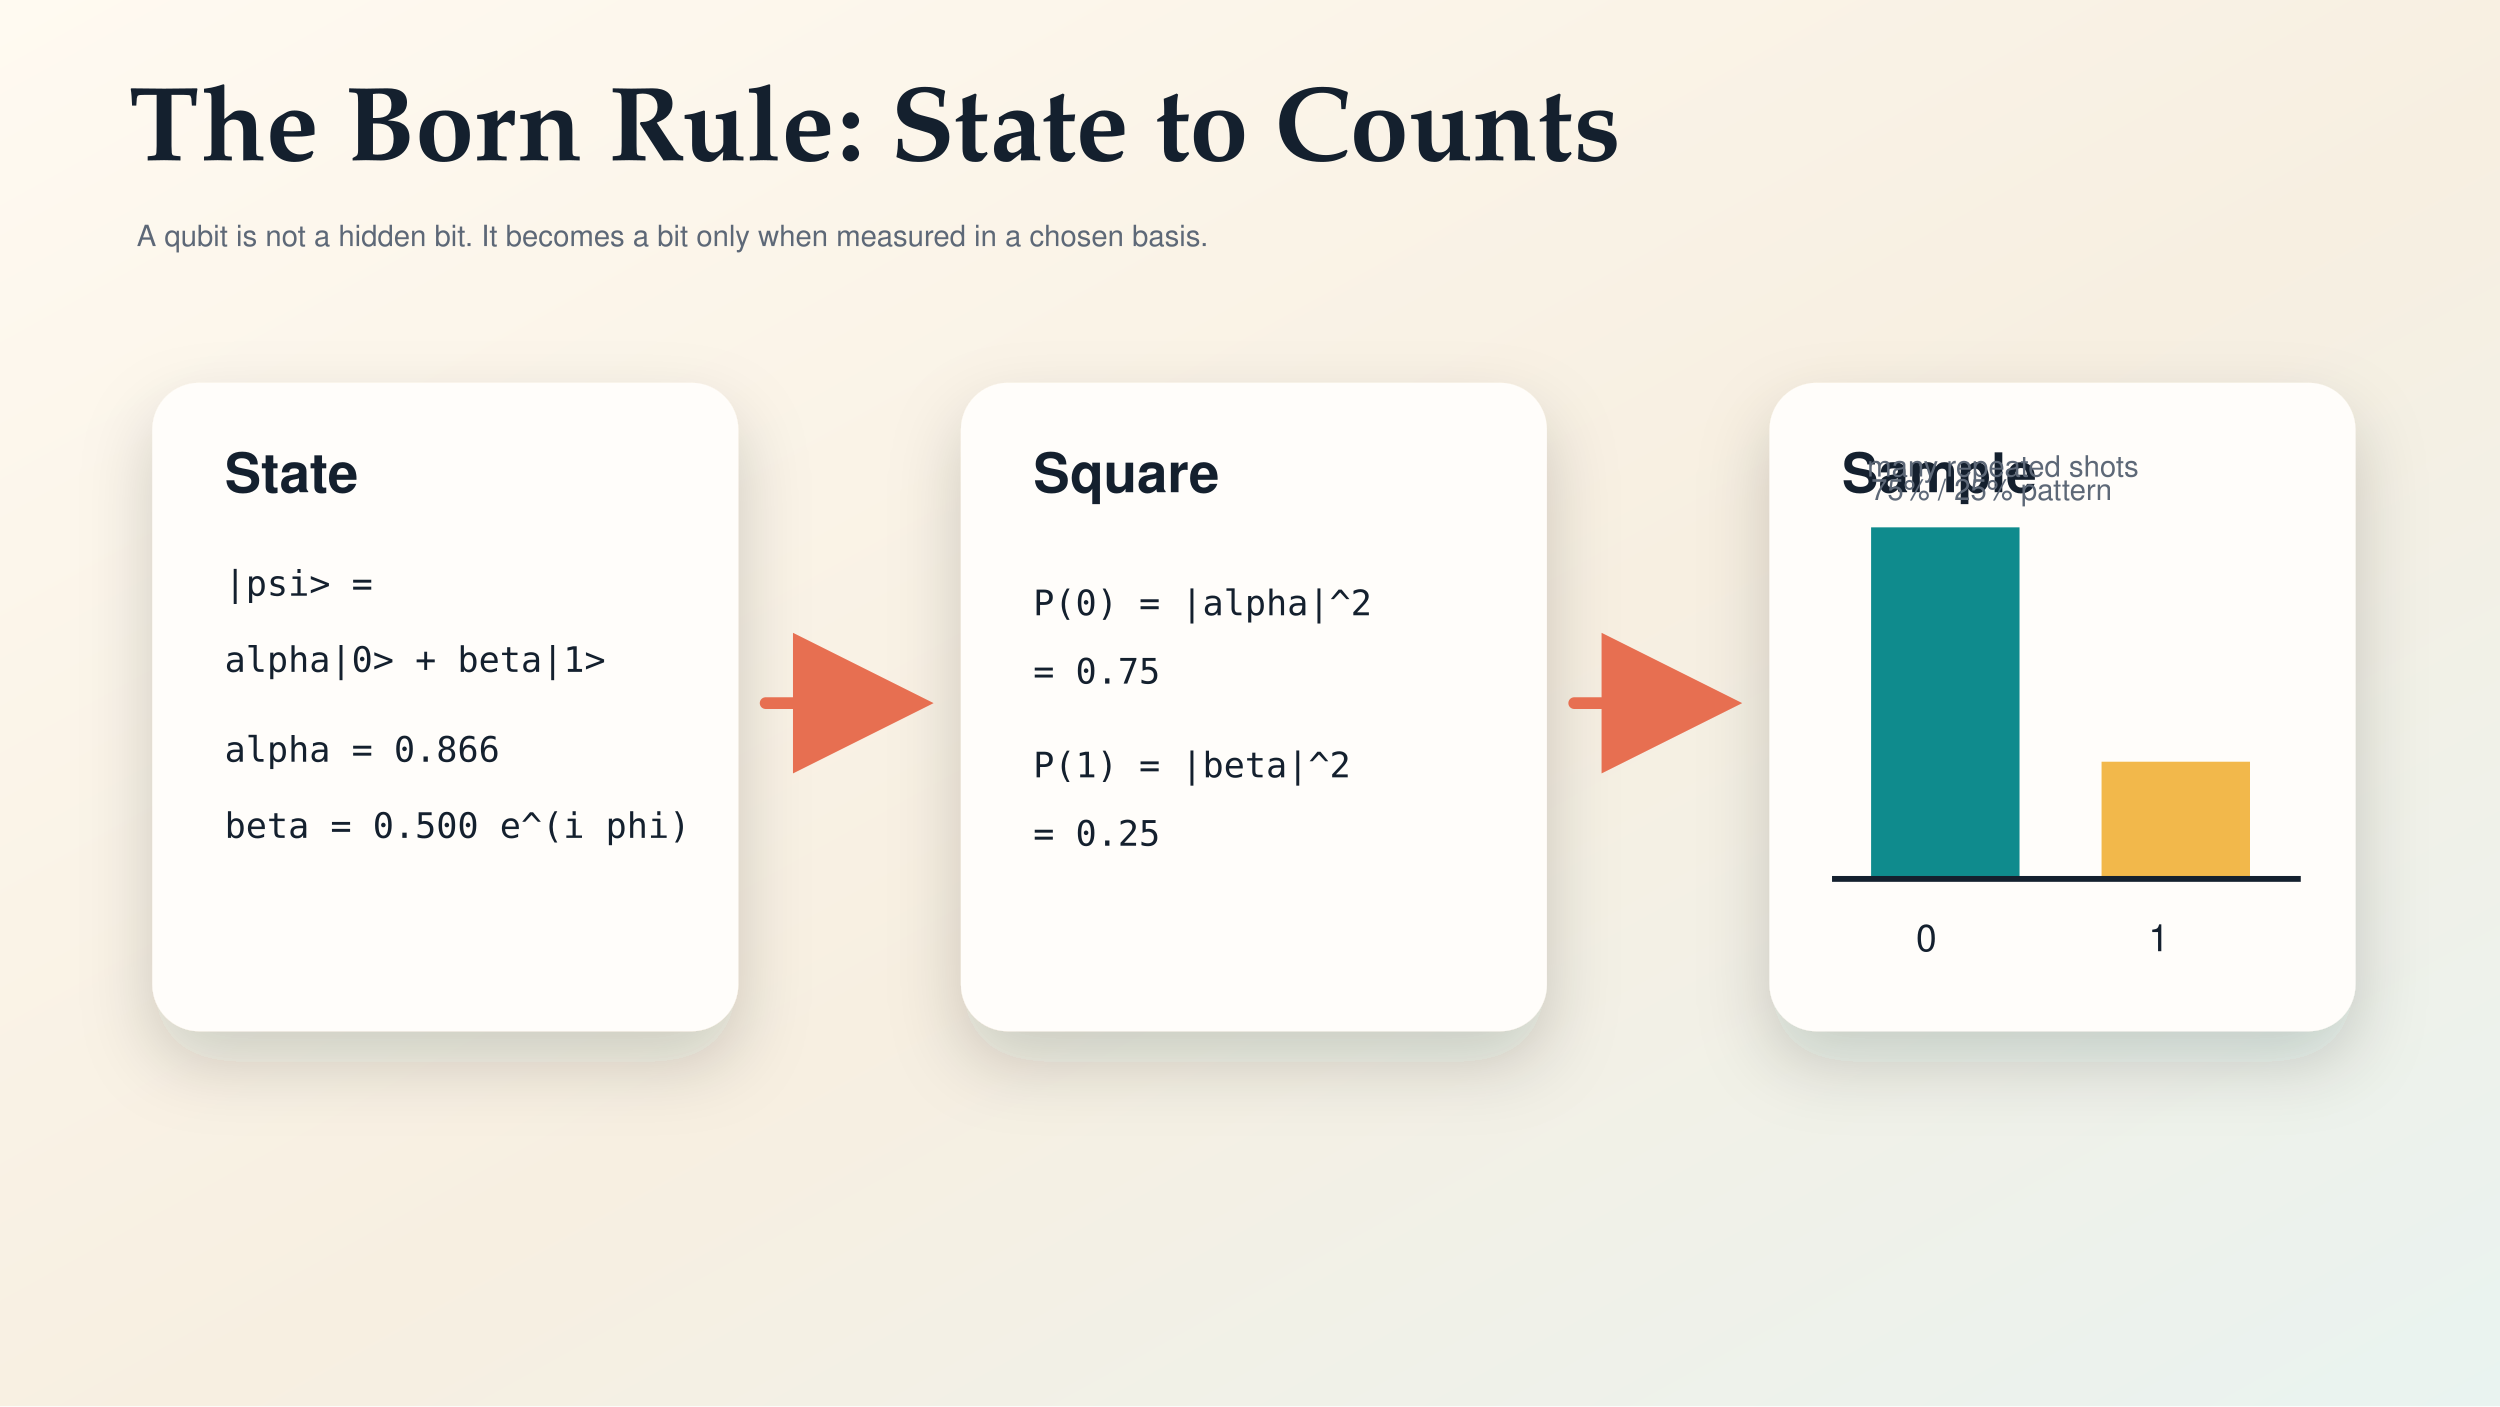
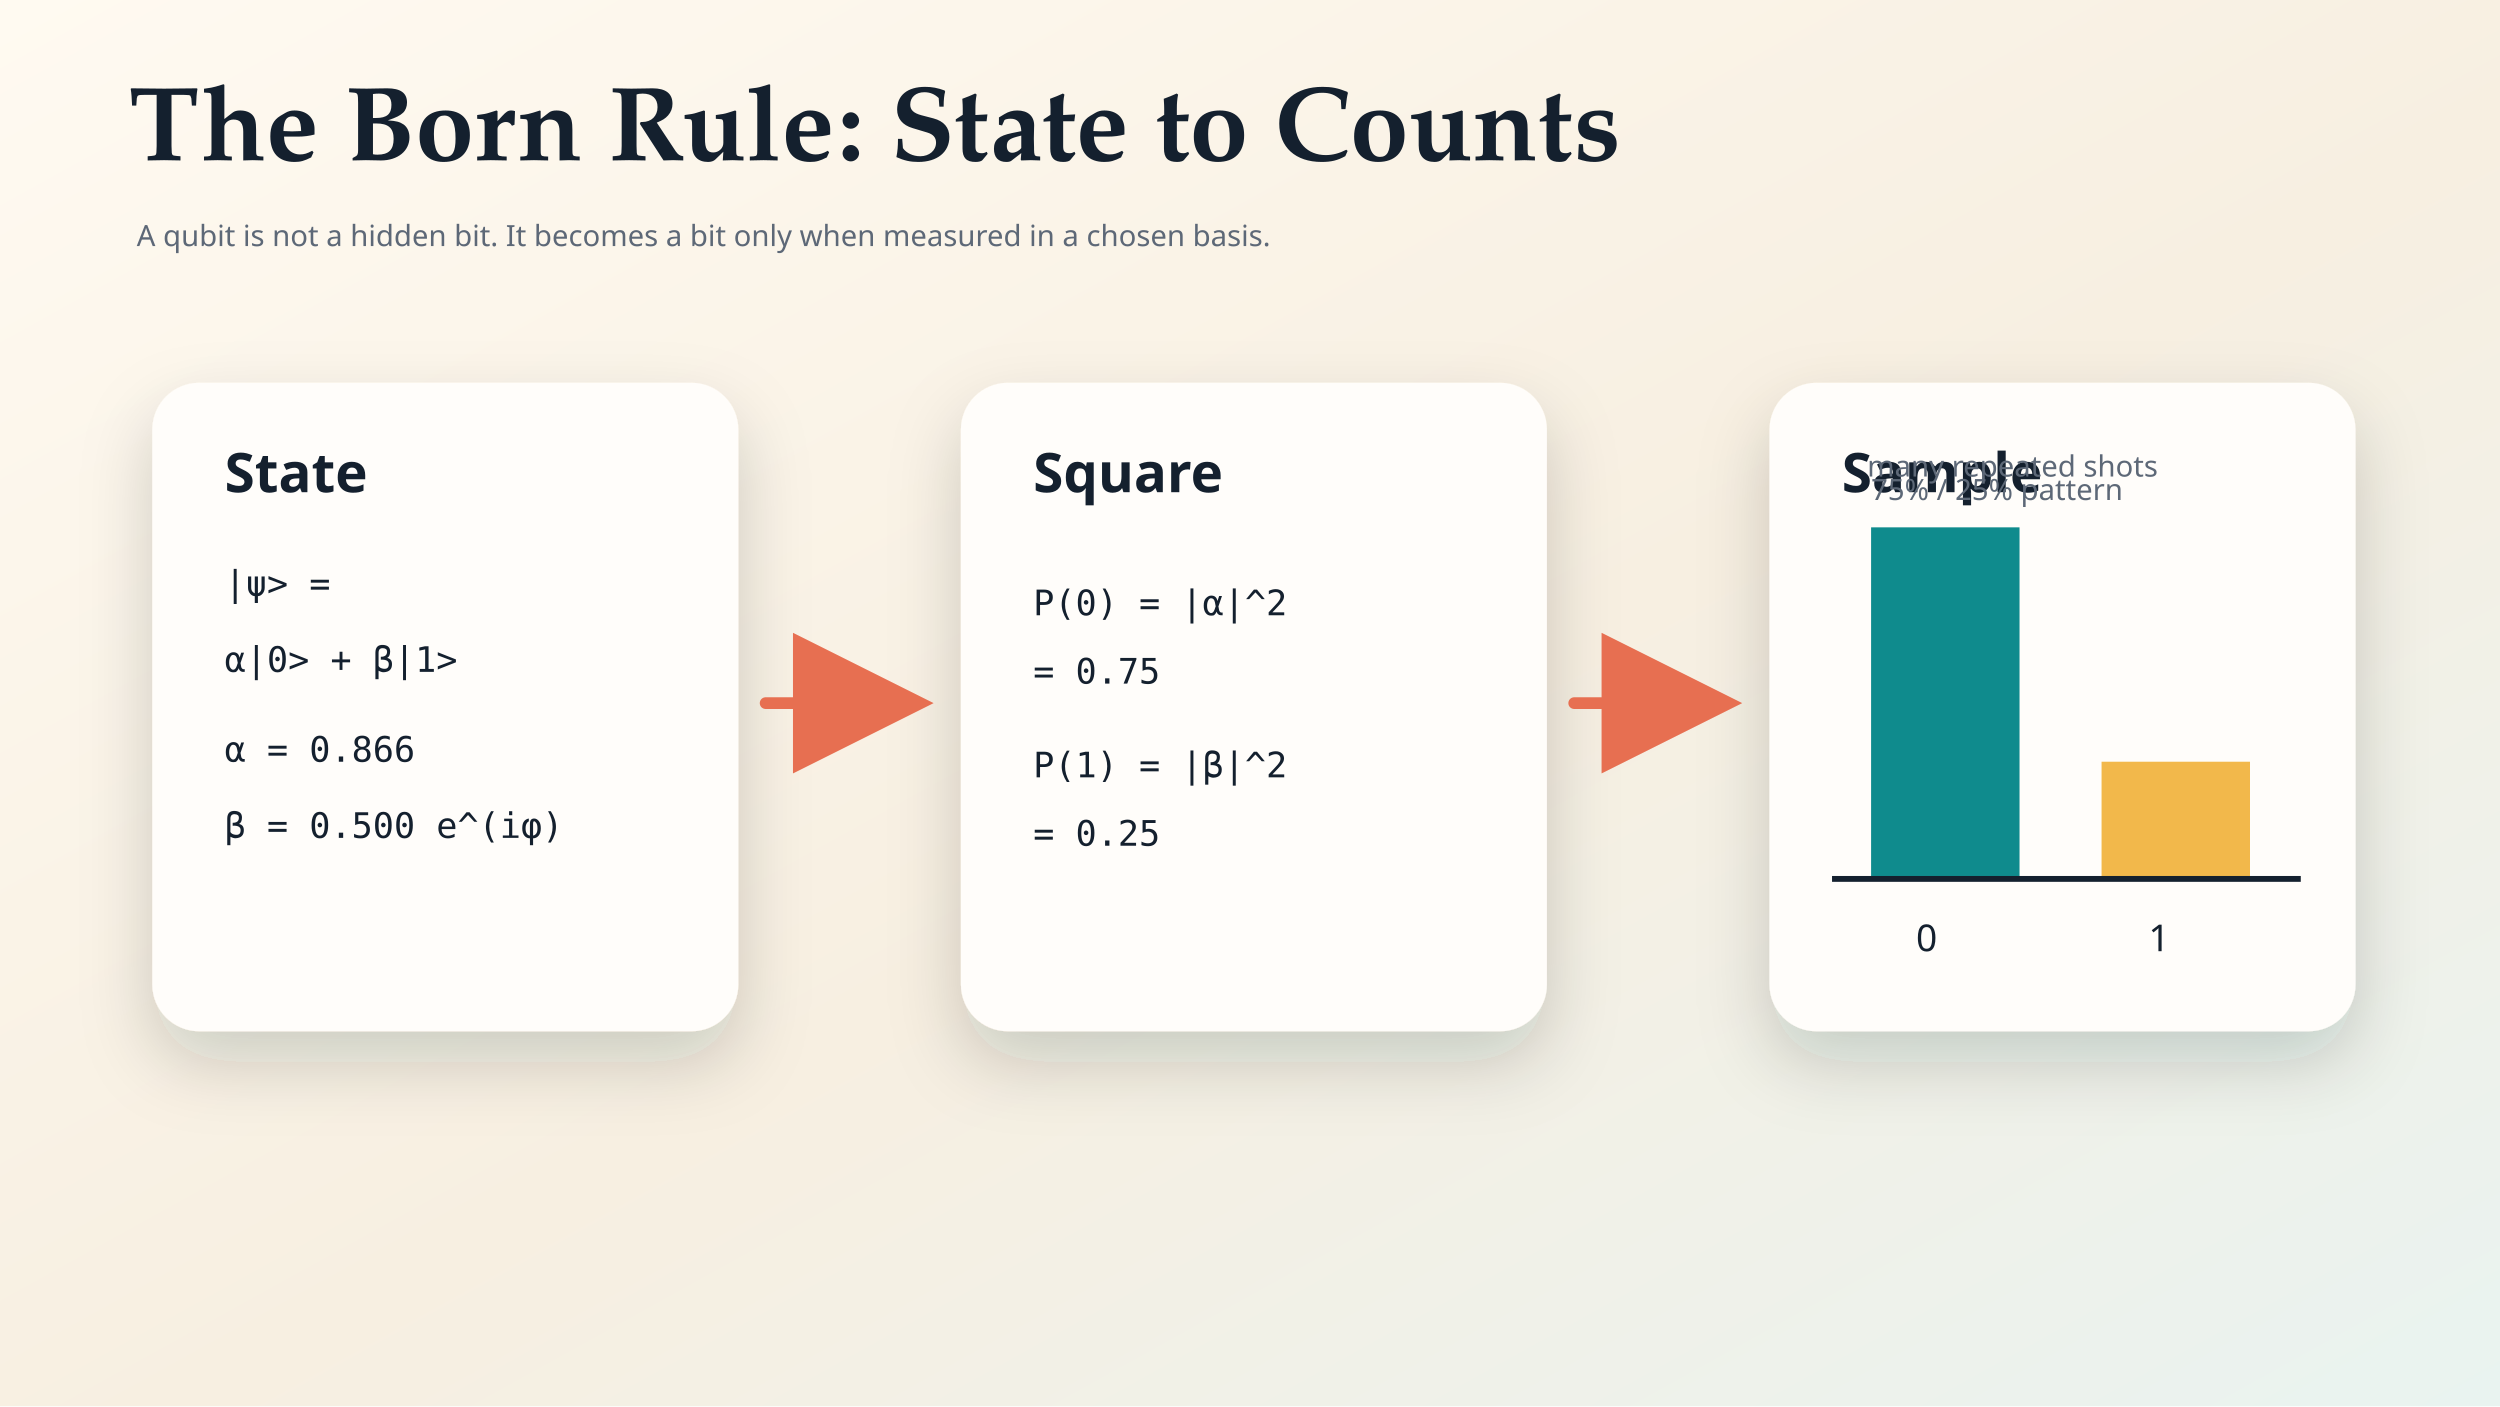
<svg xmlns="http://www.w3.org/2000/svg" width="1280" height="720" viewBox="0 0 1280 720" role="img" aria-label="Born rule from state to measured counts">
  <defs>
    <linearGradient id="paper" x1="0" x2="1" y1="0" y2="1">
      <stop offset="0" stop-color="#fffaf1" />
      <stop offset="0.54" stop-color="#f7efe1" />
      <stop offset="1" stop-color="#e9f3f0" />
    </linearGradient>
    <linearGradient id="night" x1="0" x2="1" y1="0" y2="1">
      <stop offset="0" stop-color="#101927" />
      <stop offset="0.55" stop-color="#19323f" />
      <stop offset="1" stop-color="#2a4f50" />
    </linearGradient>
    <radialGradient id="glow" cx="50%" cy="44%" r="58%">
      <stop offset="0" stop-color="#f7d98c" stop-opacity="0.55" />
      <stop offset="0.52" stop-color="#0f8b8d" stop-opacity="0.22" />
      <stop offset="1" stop-color="#101927" stop-opacity="0" />
    </radialGradient>
    <filter id="softShadow" x="-20%" y="-20%" width="140%" height="140%">
      <feDropShadow dx="0" dy="16" stdDeviation="18" flood-color="#14202e" flood-opacity="0.18" />
    </filter>
    <marker id="arrow" markerWidth="12" markerHeight="12" refX="10" refY="6" orient="auto">
      <path d="M 0 0 L 12 6 L 0 12 z" fill="context-stroke" />
    </marker>
    <style>
      .title { font-family: "Iowan Old Style", "Palatino Linotype", Georgia, serif; font-size: 54px; font-weight: 700; fill: #14202e; }
-       .h2 { font-family: Avenir Next, Segoe UI, Helvetica, Arial, sans-serif; font-size: 28px; font-weight: 700; fill: #14202e; }
-       .label { font-family: Avenir Next, Segoe UI, Helvetica, Arial, sans-serif; font-size: 19px; fill: #14202e; }
-       .small { font-family: Avenir Next, Segoe UI, Helvetica, Arial, sans-serif; font-size: 15px; fill: #5d6877; }
-       .formula { font-family: "SFMono-Regular", Menlo, Consolas, monospace; font-size: 18px; fill: #14202e; }
+       .h2 { font-family: Avenir Next, "Noto Sans", "DejaVu Sans", "Arial Unicode MS", Segoe UI, Helvetica, Arial, sans-serif; font-size: 28px; font-weight: 700; fill: #14202e; }
+       .label { font-family: Avenir Next, "Noto Sans", "DejaVu Sans", "Arial Unicode MS", Segoe UI, Helvetica, Arial, sans-serif; font-size: 19px; fill: #14202e; }
+       .small { font-family: Avenir Next, "Noto Sans", "DejaVu Sans", "Arial Unicode MS", Segoe UI, Helvetica, Arial, sans-serif; font-size: 15px; fill: #5d6877; }
+       .formula { font-family: Menlo, "DejaVu Sans Mono", "Noto Sans Mono", "SFMono-Regular", Consolas, monospace; font-size: 18px; fill: #14202e; }
      .hair { stroke: rgba(20,32,46,0.16); stroke-width: 1.2; }
      .axis { stroke: rgba(20,32,46,0.42); stroke-width: 2; }
    </style>
  </defs>
  <rect width="1280" height="720" fill="url(#paper)" />
  <text x="66" y="82" class="title">The Born Rule: State to Counts</text>
  <text x="70" y="126" class="small">A qubit is not a hidden bit. It becomes a bit only when measured in a chosen basis.</text>
  <g filter="url(#softShadow)">
    <rect x="78" y="196" width="300" height="332" rx="24" fill="#fffdfa" />
    <rect x="492" y="196" width="300" height="332" rx="24" fill="#fffdfa" />
    <rect x="906" y="196" width="300" height="332" rx="24" fill="#fffdfa" />
  </g>
  <text x="115" y="252" class="h2">State</text>
  <text x="529" y="252" class="h2">Square</text>
  <text x="943" y="252" class="h2">Sample</text>
-   <text x="115" y="305" class="formula">|psi&gt; =</text>
-   <text x="115" y="344" class="formula">alpha|0&gt; + beta|1&gt;</text>
-   <text x="115" y="390" class="formula">alpha = 0.866</text>
-   <text x="115" y="429" class="formula">beta = 0.500 e^(i phi)</text>
+   <text x="115" y="305" class="formula">|ψ&gt; =</text>
+   <text x="115" y="344" class="formula">α|0&gt; + β|1&gt;</text>
+   <text x="115" y="390" class="formula">α = 0.866</text>
+   <text x="115" y="429" class="formula">β = 0.500 e^(iφ)</text>
  <line x1="392.0" y1="360.0" x2="466.0" y2="360.0" stroke="#e76f51" stroke-width="6" stroke-linecap="round" marker-end="url(#arrow)" />
  <line x1="806.0" y1="360.0" x2="880.0" y2="360.0" stroke="#e76f51" stroke-width="6" stroke-linecap="round" marker-end="url(#arrow)" />
-   <text x="529" y="315" class="formula">P(0) = |alpha|^2</text>
+   <text x="529" y="315" class="formula">P(0) = |α|^2</text>
  <text x="529" y="350" class="formula">= 0.75</text>
-   <text x="529" y="398" class="formula">P(1) = |beta|^2</text>
+   <text x="529" y="398" class="formula">P(1) = |β|^2</text>
  <text x="529" y="433" class="formula">= 0.25</text>
  <rect x="958" y="270" width="76" height="180" fill="#0f8b8d" />
  <rect x="1076" y="390" width="76" height="60" fill="#f2b84b" />
  <line x1="938" y1="450" x2="1178" y2="450" stroke="#14202e" stroke-width="3" />
  <text x="981" y="487" class="label">0</text>
  <text x="1100" y="487" class="label">1</text>
  <text x="956" y="244" class="small">many repeated shots</text>
  <text x="958" y="256" class="small">75% / 25% pattern</text>
</svg>
